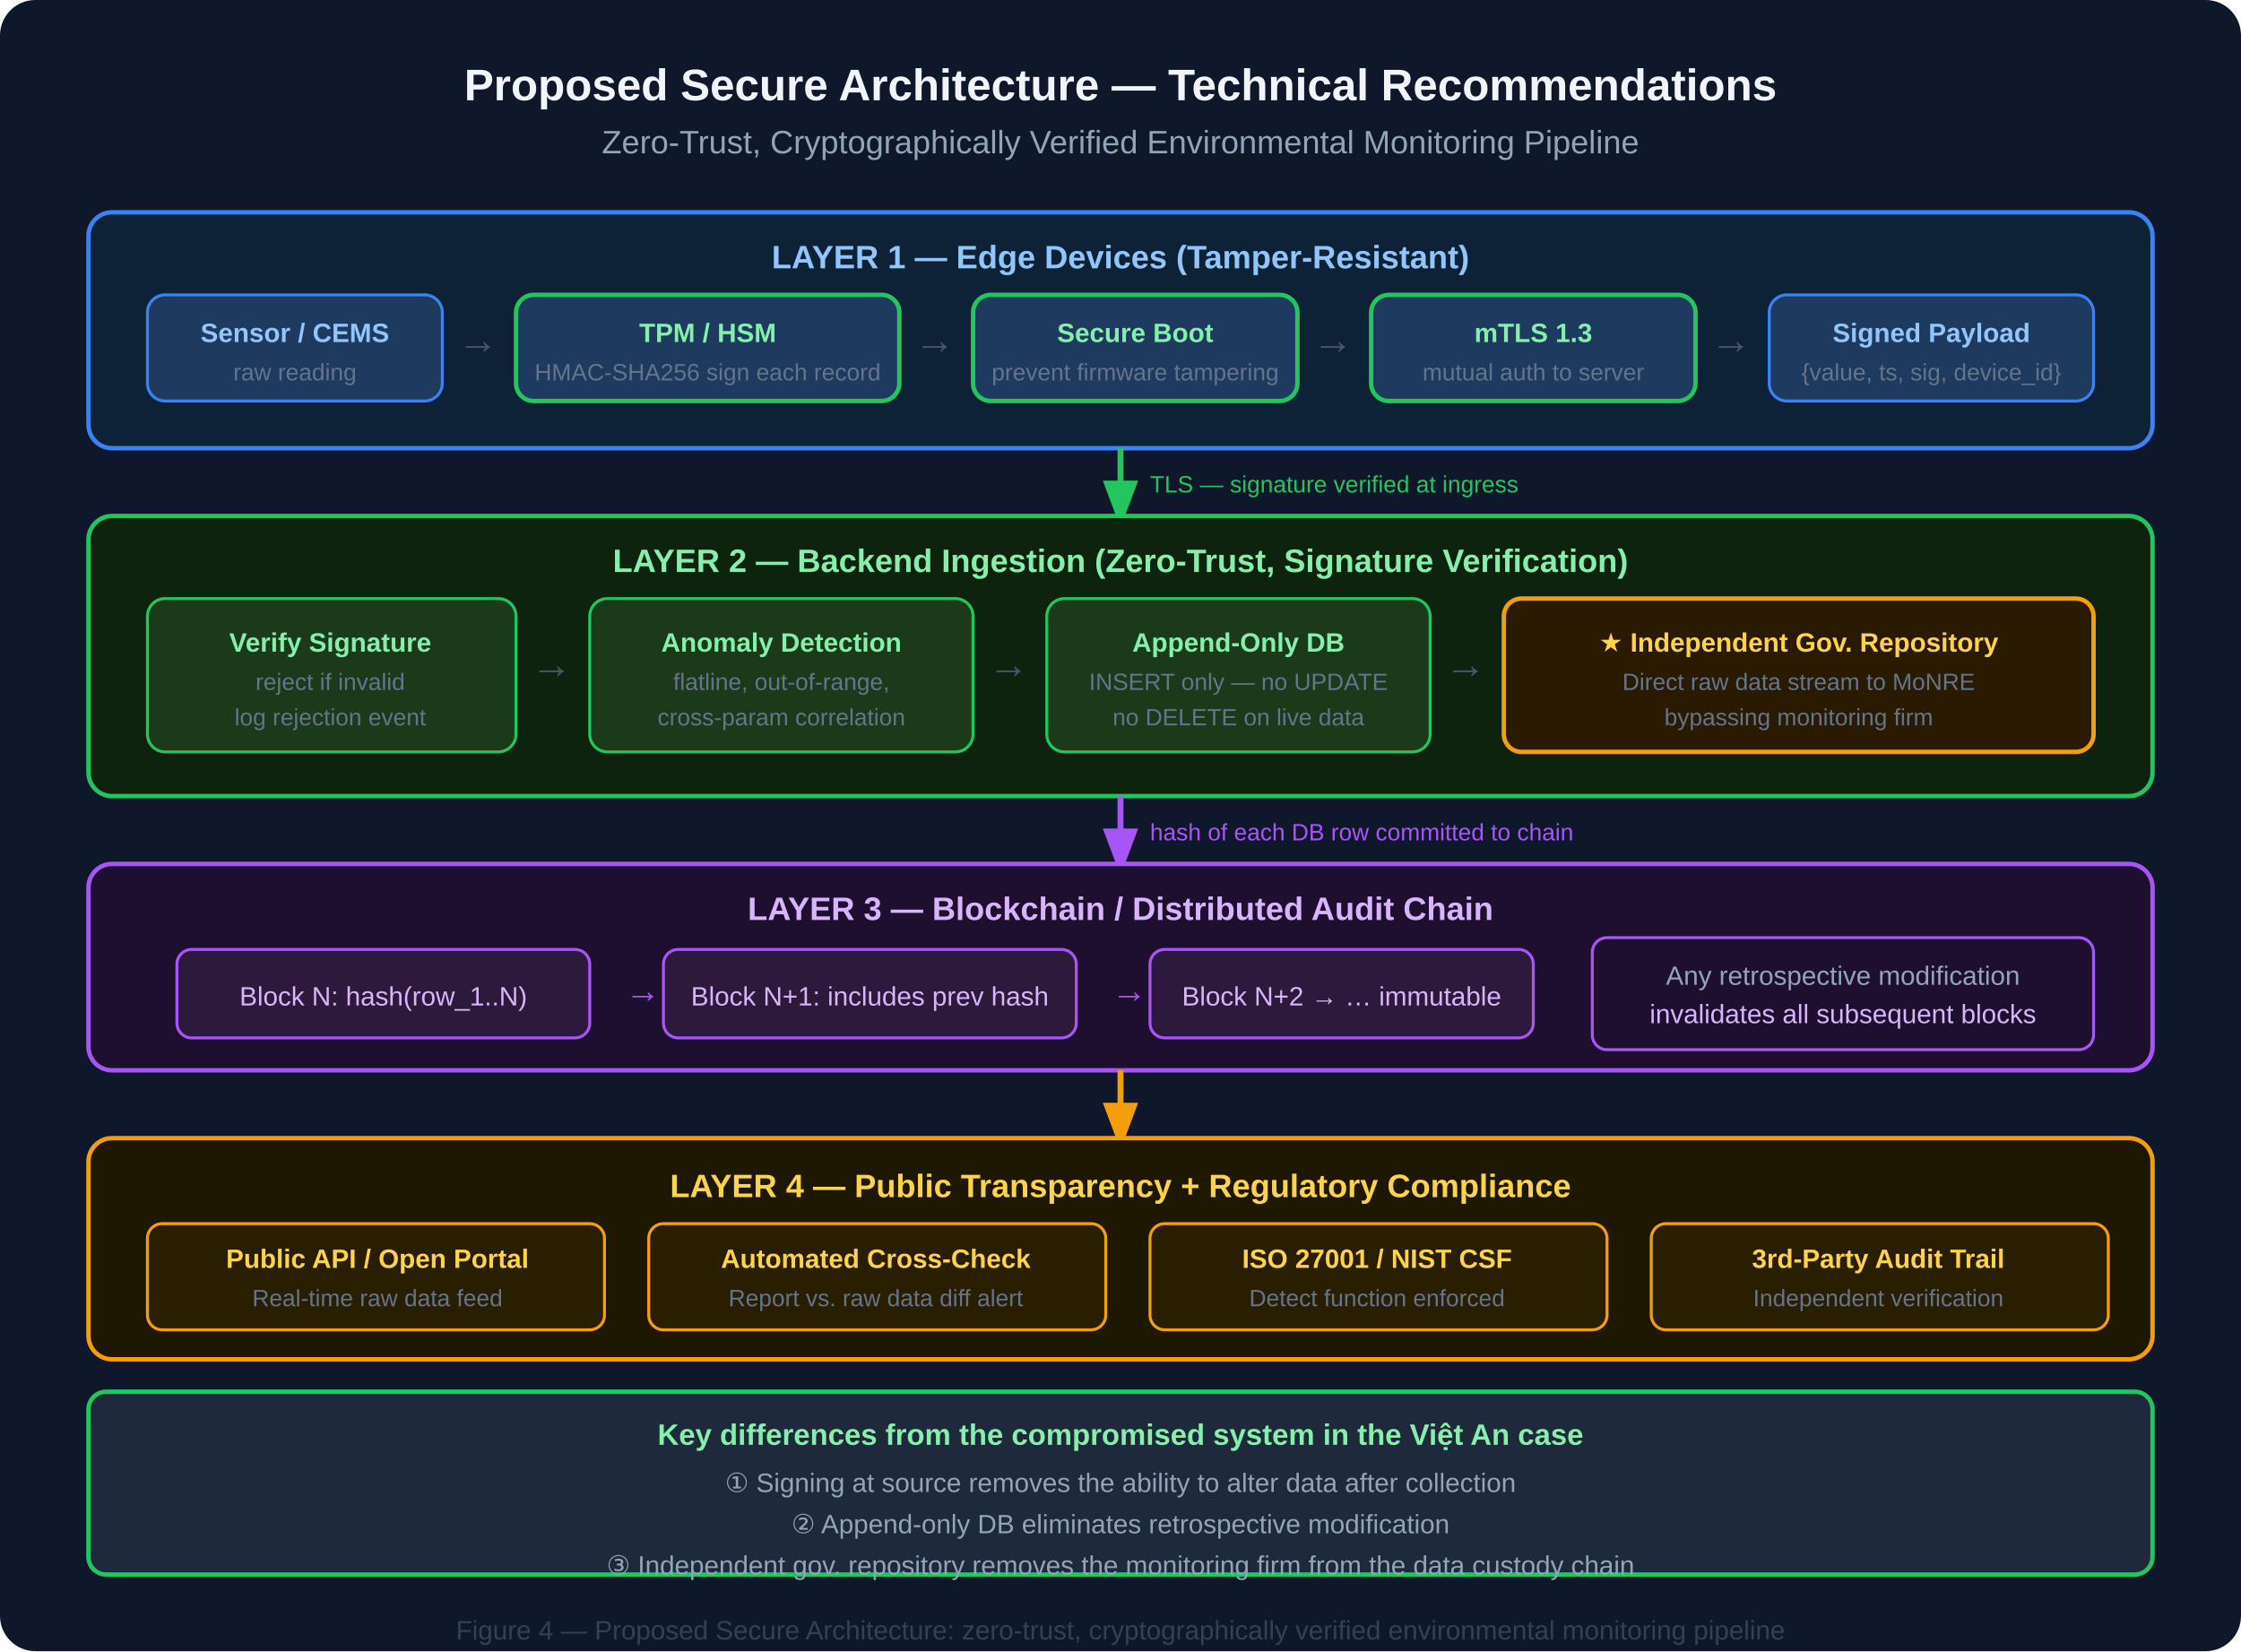
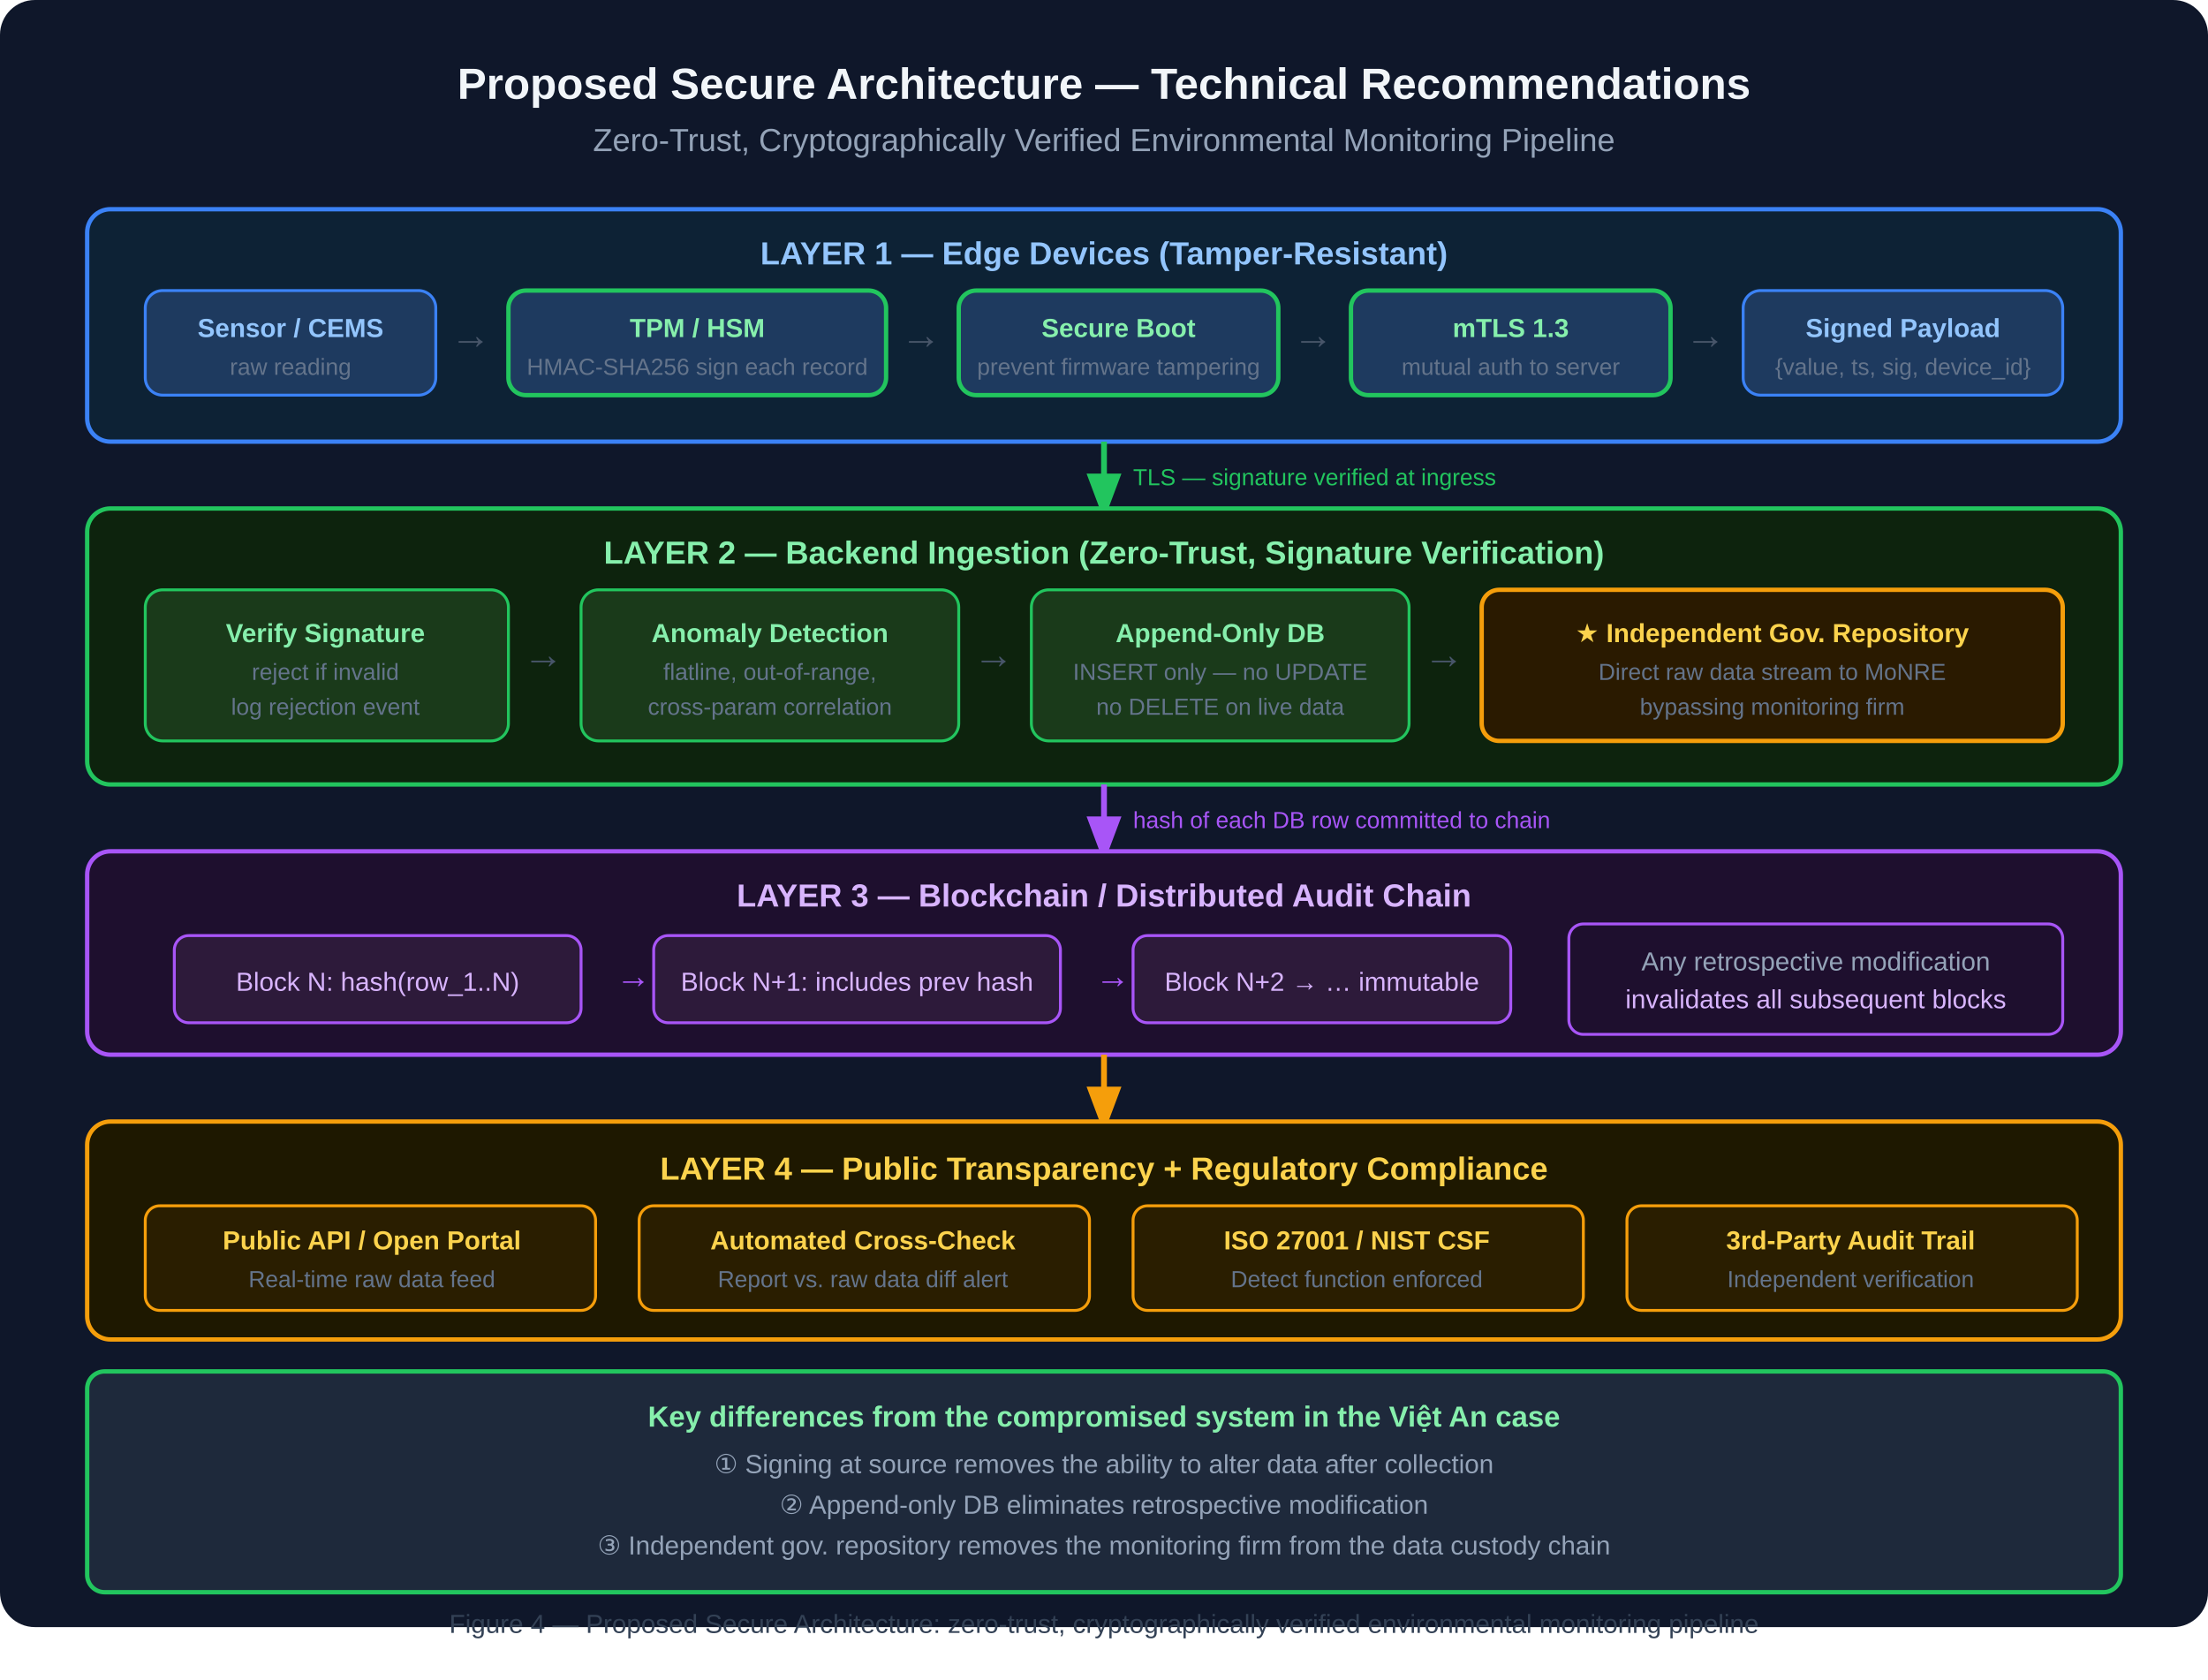
- <svg xmlns="http://www.w3.org/2000/svg" viewBox="0 0 760 560" font-family="Arial, sans-serif">
+ <svg xmlns="http://www.w3.org/2000/svg" viewBox="0 0 760 578" font-family="Arial, sans-serif">
  <rect width="760" height="560" fill="#0f172a" rx="12" />
  <text x="380" y="34" text-anchor="middle" fill="#f1f5f9" font-size="15" font-weight="bold">Proposed Secure Architecture — Technical Recommendations</text>
  <text x="380" y="52" text-anchor="middle" fill="#94a3b8" font-size="11">Zero-Trust, Cryptographically Verified Environmental Monitoring Pipeline</text>
  <rect x="30" y="72" width="700" height="80" rx="8" fill="#0d2235" stroke="#3b82f6" stroke-width="1.5" />
  <text x="380" y="91" text-anchor="middle" fill="#93c5fd" font-size="11" font-weight="bold">LAYER 1 — Edge Devices (Tamper-Resistant)</text>
  <rect x="50" y="100" width="100" height="36" rx="6" fill="#1e3a5f" stroke="#3b82f6" stroke-width="1" />
  <text x="100" y="116" text-anchor="middle" fill="#93c5fd" font-size="9" font-weight="bold">Sensor / CEMS</text>
  <text x="100" y="129" text-anchor="middle" fill="#64748b" font-size="8">raw reading</text>
  <text x="162" y="120" text-anchor="middle" fill="#475569" font-size="14">→</text>
  <rect x="175" y="100" width="130" height="36" rx="6" fill="#1e3a5f" stroke="#22c55e" stroke-width="1.5" />
  <text x="240" y="116" text-anchor="middle" fill="#86efac" font-size="9" font-weight="bold">TPM / HSM</text>
  <text x="240" y="129" text-anchor="middle" fill="#64748b" font-size="8">HMAC-SHA256 sign each record</text>
  <text x="317" y="120" text-anchor="middle" fill="#475569" font-size="14">→</text>
  <rect x="330" y="100" width="110" height="36" rx="6" fill="#1e3a5f" stroke="#22c55e" stroke-width="1.5" />
  <text x="385" y="116" text-anchor="middle" fill="#86efac" font-size="9" font-weight="bold">Secure Boot</text>
  <text x="385" y="129" text-anchor="middle" fill="#64748b" font-size="8">prevent firmware tampering</text>
  <text x="452" y="120" text-anchor="middle" fill="#475569" font-size="14">→</text>
  <rect x="465" y="100" width="110" height="36" rx="6" fill="#1e3a5f" stroke="#22c55e" stroke-width="1.5" />
  <text x="520" y="116" text-anchor="middle" fill="#86efac" font-size="9" font-weight="bold">mTLS 1.3</text>
  <text x="520" y="129" text-anchor="middle" fill="#64748b" font-size="8">mutual auth to server</text>
  <text x="587" y="120" text-anchor="middle" fill="#475569" font-size="14">→</text>
  <rect x="600" y="100" width="110" height="36" rx="6" fill="#1e3a5f" stroke="#3b82f6" stroke-width="1" />
  <text x="655" y="116" text-anchor="middle" fill="#93c5fd" font-size="9" font-weight="bold">Signed Payload</text>
  <text x="655" y="129" text-anchor="middle" fill="#64748b" font-size="8">{value, ts, sig, device_id}</text>
  <line x1="380" y1="152" x2="380" y2="175" stroke="#22c55e" stroke-width="2" marker-end="url(#arrowGreen)" />
  <text x="390" y="167" fill="#22c55e" font-size="8">TLS — signature verified at ingress</text>
  <rect x="30" y="175" width="700" height="95" rx="8" fill="#0d230d" stroke="#22c55e" stroke-width="1.5" />
  <text x="380" y="194" text-anchor="middle" fill="#86efac" font-size="11" font-weight="bold">LAYER 2 — Backend Ingestion (Zero-Trust, Signature Verification)</text>
  <rect x="50" y="203" width="125" height="52" rx="6" fill="#1a3a1a" stroke="#22c55e" stroke-width="1" />
  <text x="112" y="221" text-anchor="middle" fill="#86efac" font-size="9" font-weight="bold">Verify Signature</text>
  <text x="112" y="234" text-anchor="middle" fill="#64748b" font-size="8">reject if invalid</text>
  <text x="112" y="246" text-anchor="middle" fill="#64748b" font-size="8">log rejection event</text>
  <text x="187" y="230" text-anchor="middle" fill="#475569" font-size="14">→</text>
  <rect x="200" y="203" width="130" height="52" rx="6" fill="#1a3a1a" stroke="#22c55e" stroke-width="1" />
  <text x="265" y="221" text-anchor="middle" fill="#86efac" font-size="9" font-weight="bold">Anomaly Detection</text>
  <text x="265" y="234" text-anchor="middle" fill="#64748b" font-size="8">flatline, out-of-range,</text>
  <text x="265" y="246" text-anchor="middle" fill="#64748b" font-size="8">cross-param correlation</text>
  <text x="342" y="230" text-anchor="middle" fill="#475569" font-size="14">→</text>
  <rect x="355" y="203" width="130" height="52" rx="6" fill="#1a3a1a" stroke="#22c55e" stroke-width="1" />
  <text x="420" y="221" text-anchor="middle" fill="#86efac" font-size="9" font-weight="bold">Append-Only DB</text>
  <text x="420" y="234" text-anchor="middle" fill="#64748b" font-size="8">INSERT only — no UPDATE</text>
  <text x="420" y="246" text-anchor="middle" fill="#64748b" font-size="8">no DELETE on live data</text>
  <text x="497" y="230" text-anchor="middle" fill="#475569" font-size="14">→</text>
  <rect x="510" y="203" width="200" height="52" rx="6" fill="#2a1a00" stroke="#f59e0b" stroke-width="1.5" />
  <text x="610" y="221" text-anchor="middle" fill="#fcd34d" font-size="9" font-weight="bold">★ Independent Gov. Repository</text>
  <text x="610" y="234" text-anchor="middle" fill="#64748b" font-size="8">Direct raw data stream to MoNRE</text>
  <text x="610" y="246" text-anchor="middle" fill="#64748b" font-size="8">bypassing monitoring firm</text>
  <line x1="380" y1="270" x2="380" y2="293" stroke="#a855f7" stroke-width="2" marker-end="url(#arrowPurple)" />
  <text x="390" y="285" fill="#a855f7" font-size="8">hash of each DB row committed to chain</text>
  <rect x="30" y="293" width="700" height="70" rx="8" fill="#1e0f2e" stroke="#a855f7" stroke-width="1.5" />
  <text x="380" y="312" text-anchor="middle" fill="#d8b4fe" font-size="11" font-weight="bold">LAYER 3 — Blockchain / Distributed Audit Chain</text>
  <rect x="60" y="322" width="140" height="30" rx="5" fill="#2d1a3a" stroke="#a855f7" stroke-width="1" />
  <text x="130" y="341" text-anchor="middle" fill="#d8b4fe" font-size="9">Block N: hash(row_1..N)</text>
  <text x="212" y="340" fill="#a855f7" font-size="12">→</text>
  <rect x="225" y="322" width="140" height="30" rx="5" fill="#2d1a3a" stroke="#a855f7" stroke-width="1" />
  <text x="295" y="341" text-anchor="middle" fill="#d8b4fe" font-size="9">Block N+1: includes prev hash</text>
  <text x="377" y="340" fill="#a855f7" font-size="12">→</text>
  <rect x="390" y="322" width="130" height="30" rx="5" fill="#2d1a3a" stroke="#a855f7" stroke-width="1" />
  <text x="455" y="341" text-anchor="middle" fill="#d8b4fe" font-size="9">Block N+2 → … immutable</text>
  <rect x="540" y="318" width="170" height="38" rx="5" fill="#1e0f2e" stroke="#a855f7" stroke-width="1" />
  <text x="625" y="334" text-anchor="middle" fill="#94a3b8" font-size="9">Any retrospective modification</text>
  <text x="625" y="347" text-anchor="middle" fill="#d8b4fe" font-size="9">invalidates all subsequent blocks</text>
  <line x1="380" y1="363" x2="380" y2="386" stroke="#f59e0b" stroke-width="2" marker-end="url(#arrowAmber)" />
  <rect x="30" y="386" width="700" height="75" rx="8" fill="#1e1800" stroke="#f59e0b" stroke-width="1.5" />
  <text x="380" y="406" text-anchor="middle" fill="#fcd34d" font-size="11" font-weight="bold">LAYER 4 — Public Transparency + Regulatory Compliance</text>
  <rect x="50" y="415" width="155" height="36" rx="5" fill="#2a1e00" stroke="#f59e0b" stroke-width="1" />
  <text x="128" y="430" text-anchor="middle" fill="#fcd34d" font-size="9" font-weight="bold">Public API / Open Portal</text>
  <text x="128" y="443" text-anchor="middle" fill="#64748b" font-size="8">Real-time raw data feed</text>
  <rect x="220" y="415" width="155" height="36" rx="5" fill="#2a1e00" stroke="#f59e0b" stroke-width="1" />
  <text x="297" y="430" text-anchor="middle" fill="#fcd34d" font-size="9" font-weight="bold">Automated Cross-Check</text>
  <text x="297" y="443" text-anchor="middle" fill="#64748b" font-size="8">Report vs. raw data diff alert</text>
  <rect x="390" y="415" width="155" height="36" rx="5" fill="#2a1e00" stroke="#f59e0b" stroke-width="1" />
  <text x="467" y="430" text-anchor="middle" fill="#fcd34d" font-size="9" font-weight="bold">ISO 27001 / NIST CSF</text>
  <text x="467" y="443" text-anchor="middle" fill="#64748b" font-size="8">Detect function enforced</text>
  <rect x="560" y="415" width="155" height="36" rx="5" fill="#2a1e00" stroke="#f59e0b" stroke-width="1" />
  <text x="637" y="430" text-anchor="middle" fill="#fcd34d" font-size="9" font-weight="bold">3rd-Party Audit Trail</text>
  <text x="637" y="443" text-anchor="middle" fill="#64748b" font-size="8">Independent verification</text>
-   <rect x="30" y="472" width="700" height="62" rx="6" fill="#1e293b" stroke="#22c55e" stroke-width="1.5" />
-   <text x="380" y="490" text-anchor="middle" fill="#86efac" font-size="10" font-weight="bold">Key differences from the compromised system in the Việt An case</text>
-   <text x="380" y="506" text-anchor="middle" fill="#94a3b8" font-size="9">① Signing at source removes the ability to alter data after collection</text>
-   <text x="380" y="520" text-anchor="middle" fill="#94a3b8" font-size="9">② Append-only DB eliminates retrospective modification</text>
-   <text x="380" y="534" text-anchor="middle" fill="#94a3b8" font-size="9">③ Independent gov. repository removes the monitoring firm from the data custody chain</text>
-   <text x="380" y="556" text-anchor="middle" fill="#334155" font-size="9">Figure 4 — Proposed Secure Architecture: zero-trust, cryptographically verified environmental monitoring pipeline</text>
+   <rect x="30" y="472" width="700" height="76" rx="6" fill="#1e293b" stroke="#22c55e" stroke-width="1.5" />
+   <text x="380" y="491" text-anchor="middle" fill="#86efac" font-size="10" font-weight="bold">Key differences from the compromised system in the Việt An case</text>
+   <text x="380" y="507" text-anchor="middle" fill="#94a3b8" font-size="9">① Signing at source removes the ability to alter data after collection</text>
+   <text x="380" y="521" text-anchor="middle" fill="#94a3b8" font-size="9">② Append-only DB eliminates retrospective modification</text>
+   <text x="380" y="535" text-anchor="middle" fill="#94a3b8" font-size="9">③ Independent gov. repository removes the monitoring firm from the data custody chain</text>
+   <text x="380" y="562" text-anchor="middle" fill="#334155" font-size="9">Figure 4 — Proposed Secure Architecture: zero-trust, cryptographically verified environmental monitoring pipeline</text>
  <defs>
    <marker id="arrowGreen" markerWidth="8" markerHeight="8" refX="6" refY="3" orient="auto">
      <path d="M0,0 L0,6 L8,3 z" fill="#22c55e" />
    </marker>
    <marker id="arrowPurple" markerWidth="8" markerHeight="8" refX="6" refY="3" orient="auto">
      <path d="M0,0 L0,6 L8,3 z" fill="#a855f7" />
    </marker>
    <marker id="arrowAmber" markerWidth="8" markerHeight="8" refX="6" refY="3" orient="auto">
      <path d="M0,0 L0,6 L8,3 z" fill="#f59e0b" />
    </marker>
  </defs>
</svg>
